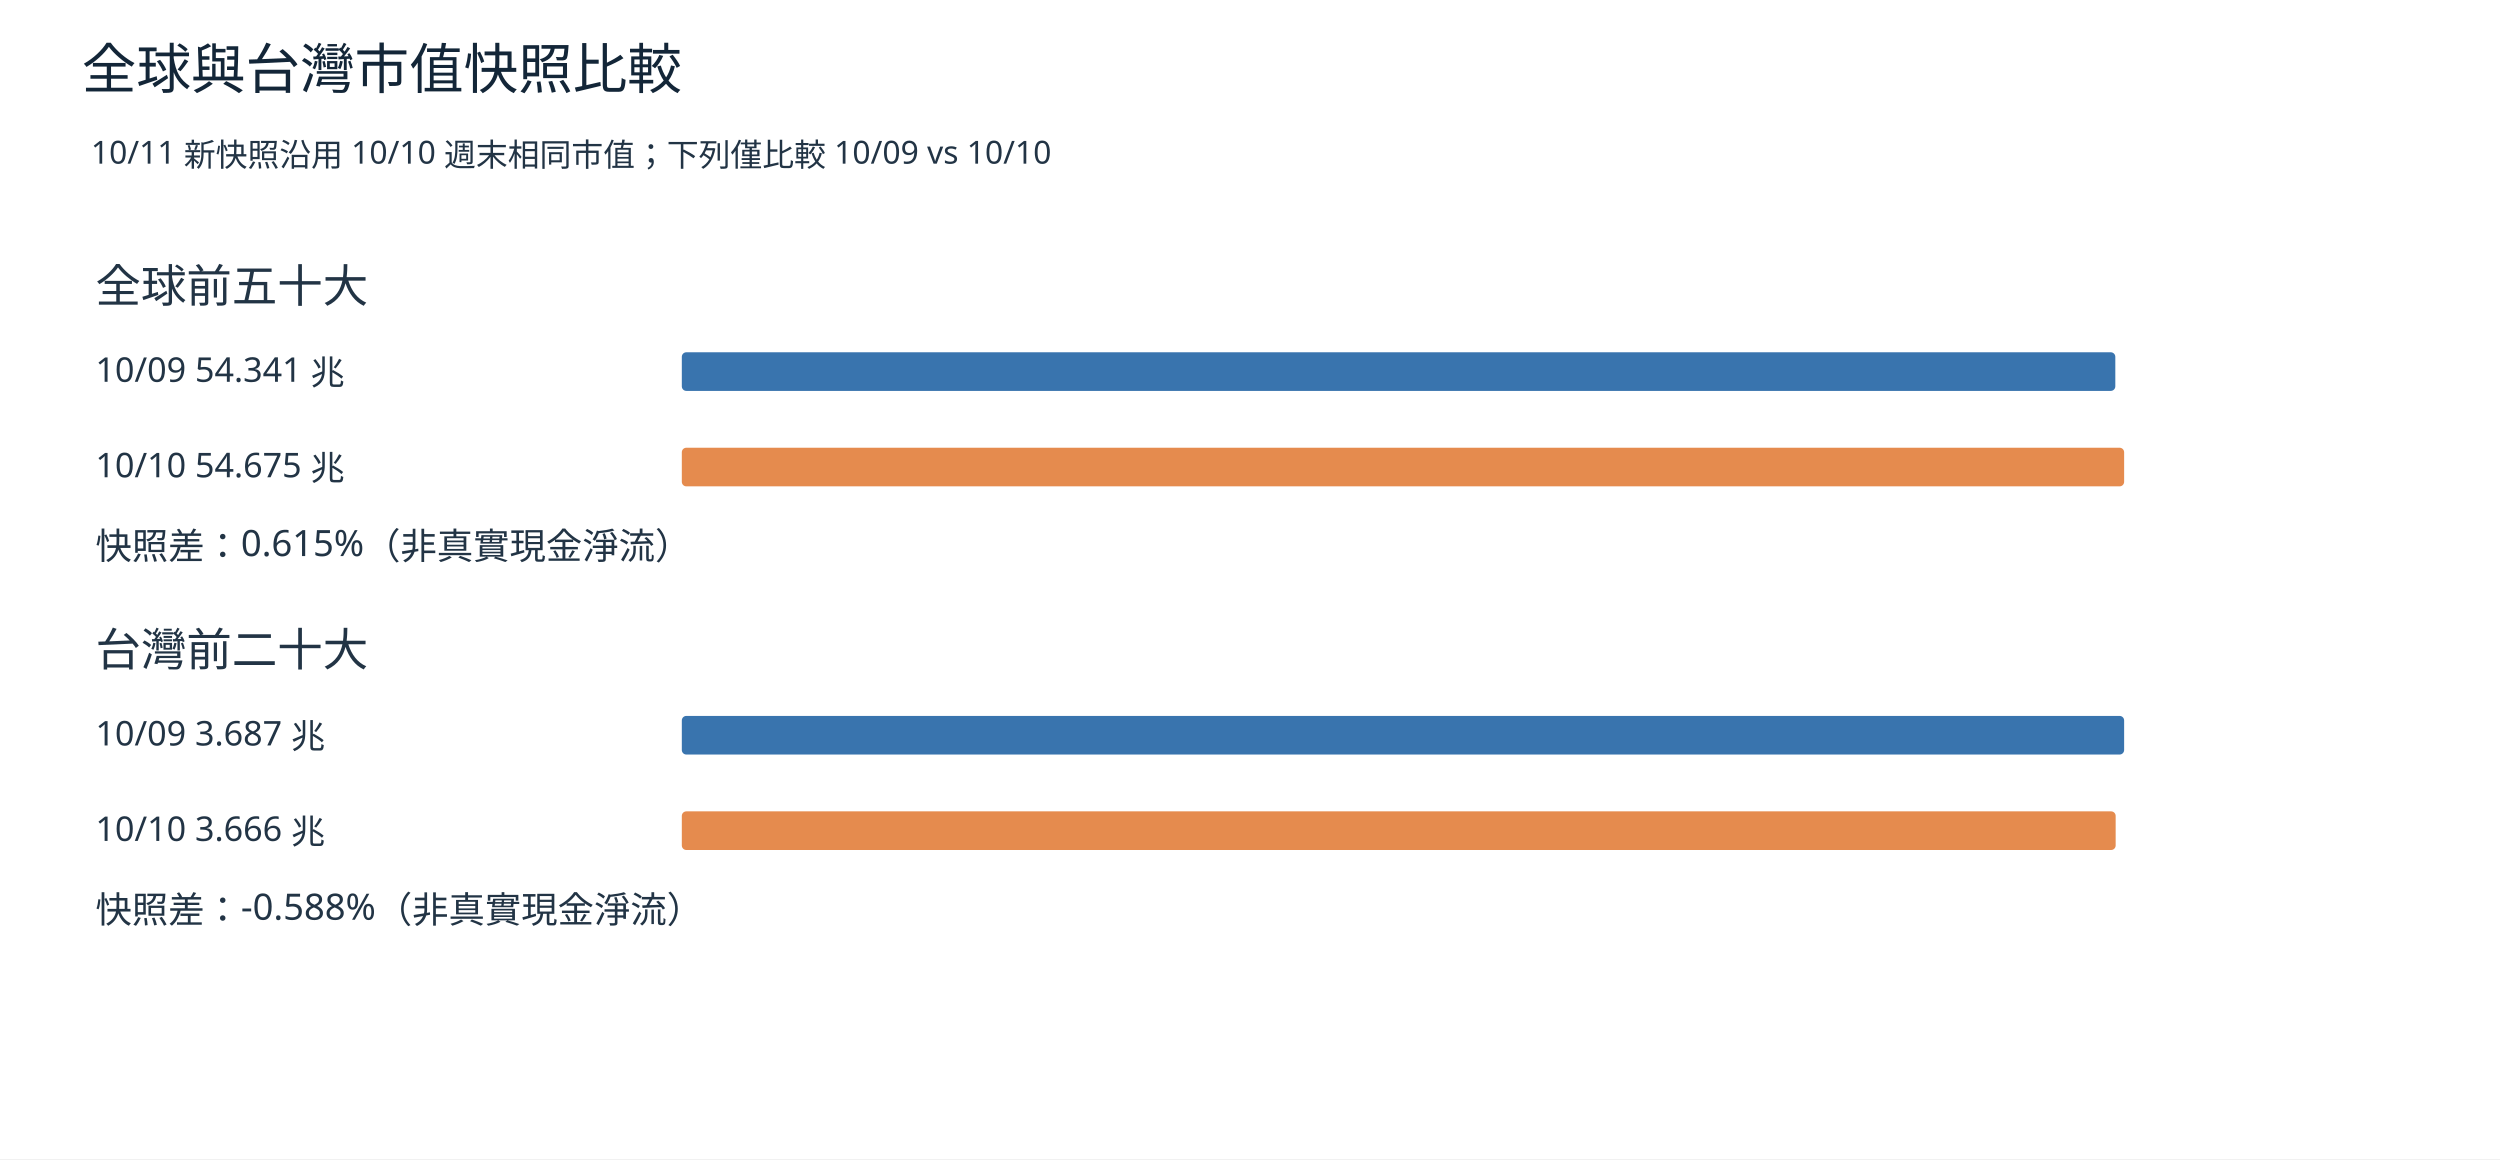
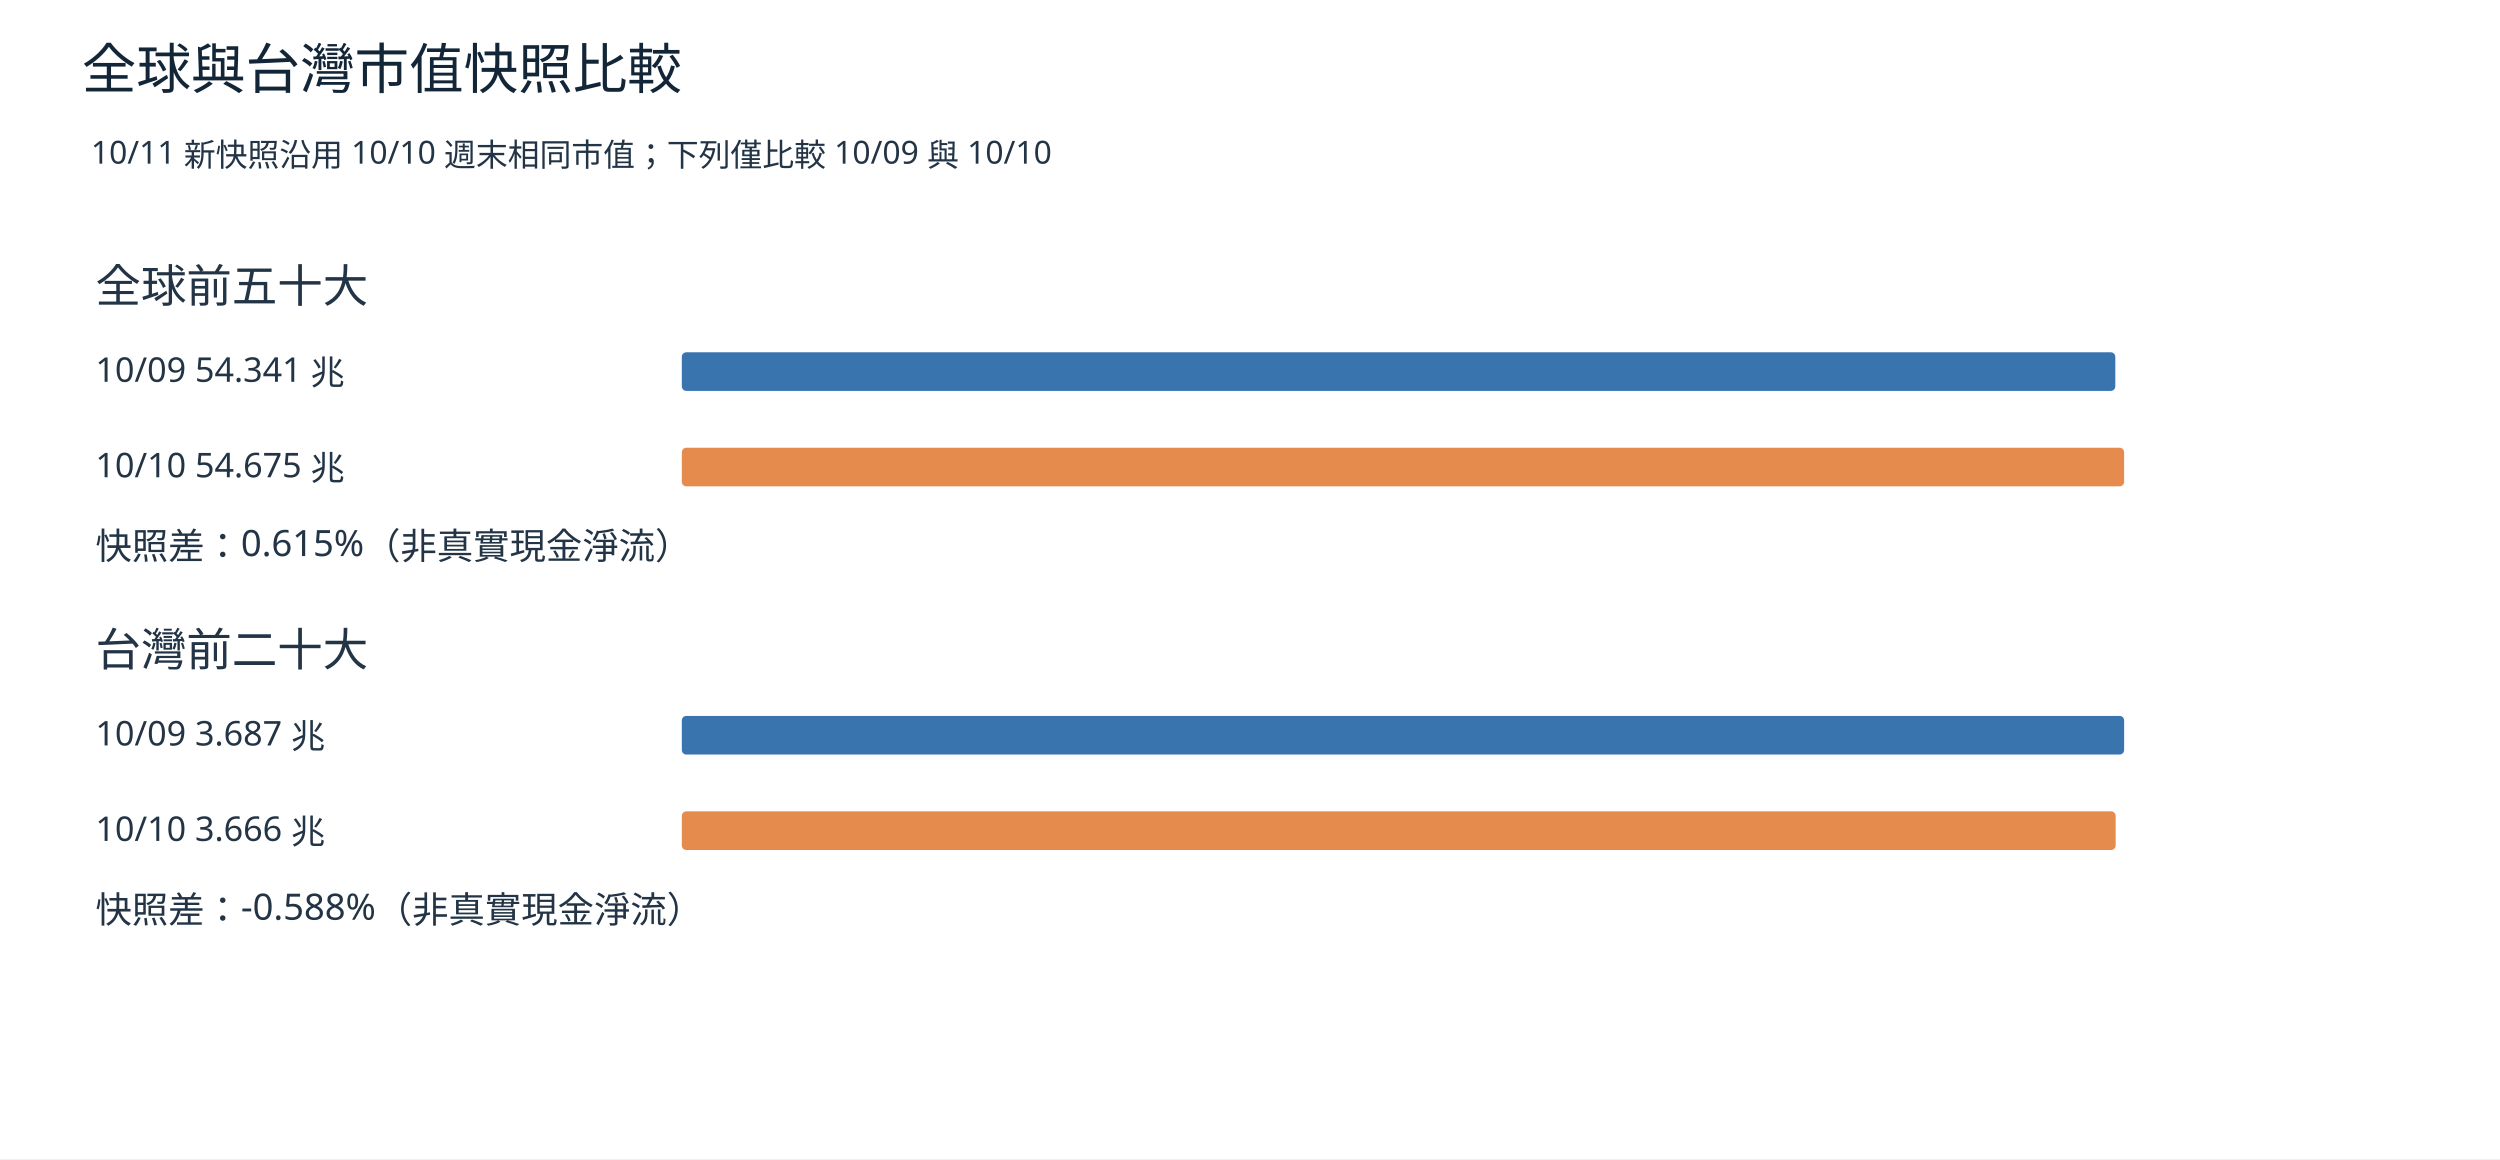
<svg xmlns="http://www.w3.org/2000/svg" viewBox="0 0 1100 510" role="img" aria-label="全球與台灣市值快照比較">
  <rect width="1100" height="510" fill="#fff" />
  <text x="36" y="39" font-family="sans-serif" font-size="24" fill="#132638" text-anchor="start">全球與台灣市值快照比較</text>
-   <text x="40" y="72" font-family="sans-serif" font-size="14" fill="#223445" text-anchor="start">10/11 新快照沿用 10/10 週末相同市值；下列僅比較 10/09 vs 10/10</text>
+   <text x="40" y="72" font-family="sans-serif" font-size="14" fill="#223445" text-anchor="start">10/11 新快照沿用 10/10 週末相同市值；下列僅比較 10/09 與 10/10</text>
  <text x="42" y="133" font-family="sans-serif" font-size="20" fill="#223445" text-anchor="start">全球前五十大</text>
  <text x="42" y="168" font-family="sans-serif" font-size="15" fill="#223445" text-anchor="start">10/09 54.341 兆</text>
  <rect x="300" y="155" width="630.74" height="17" fill="#3974ae" rx="2" />
  <text x="42" y="210" font-family="sans-serif" font-size="15" fill="#223445" text-anchor="start">10/10 54.675 兆</text>
  <rect x="300" y="197" width="634.62" height="17" fill="#e58b4e" rx="2" />
  <text x="42" y="246" font-family="sans-serif" font-size="16" fill="#223445" text-anchor="start">快照差：0.615%（非真實現金淨流）</text>
  <text x="42" y="293" font-family="sans-serif" font-size="20" fill="#223445" text-anchor="start">台灣前二十大</text>
  <text x="42" y="328" font-family="sans-serif" font-size="15" fill="#223445" text-anchor="start">10/09 3.687 兆</text>
  <rect x="300" y="315" width="634.62" height="17" fill="#3974ae" rx="2" />
  <text x="42" y="370" font-family="sans-serif" font-size="15" fill="#223445" text-anchor="start">10/10 3.666 兆</text>
  <rect x="300" y="357" width="630.89" height="17" fill="#e58b4e" rx="2" />
  <text x="42" y="406" font-family="sans-serif" font-size="16" fill="#223445" text-anchor="start">快照差：-0.588%（非真實現金淨流）</text>
</svg>
